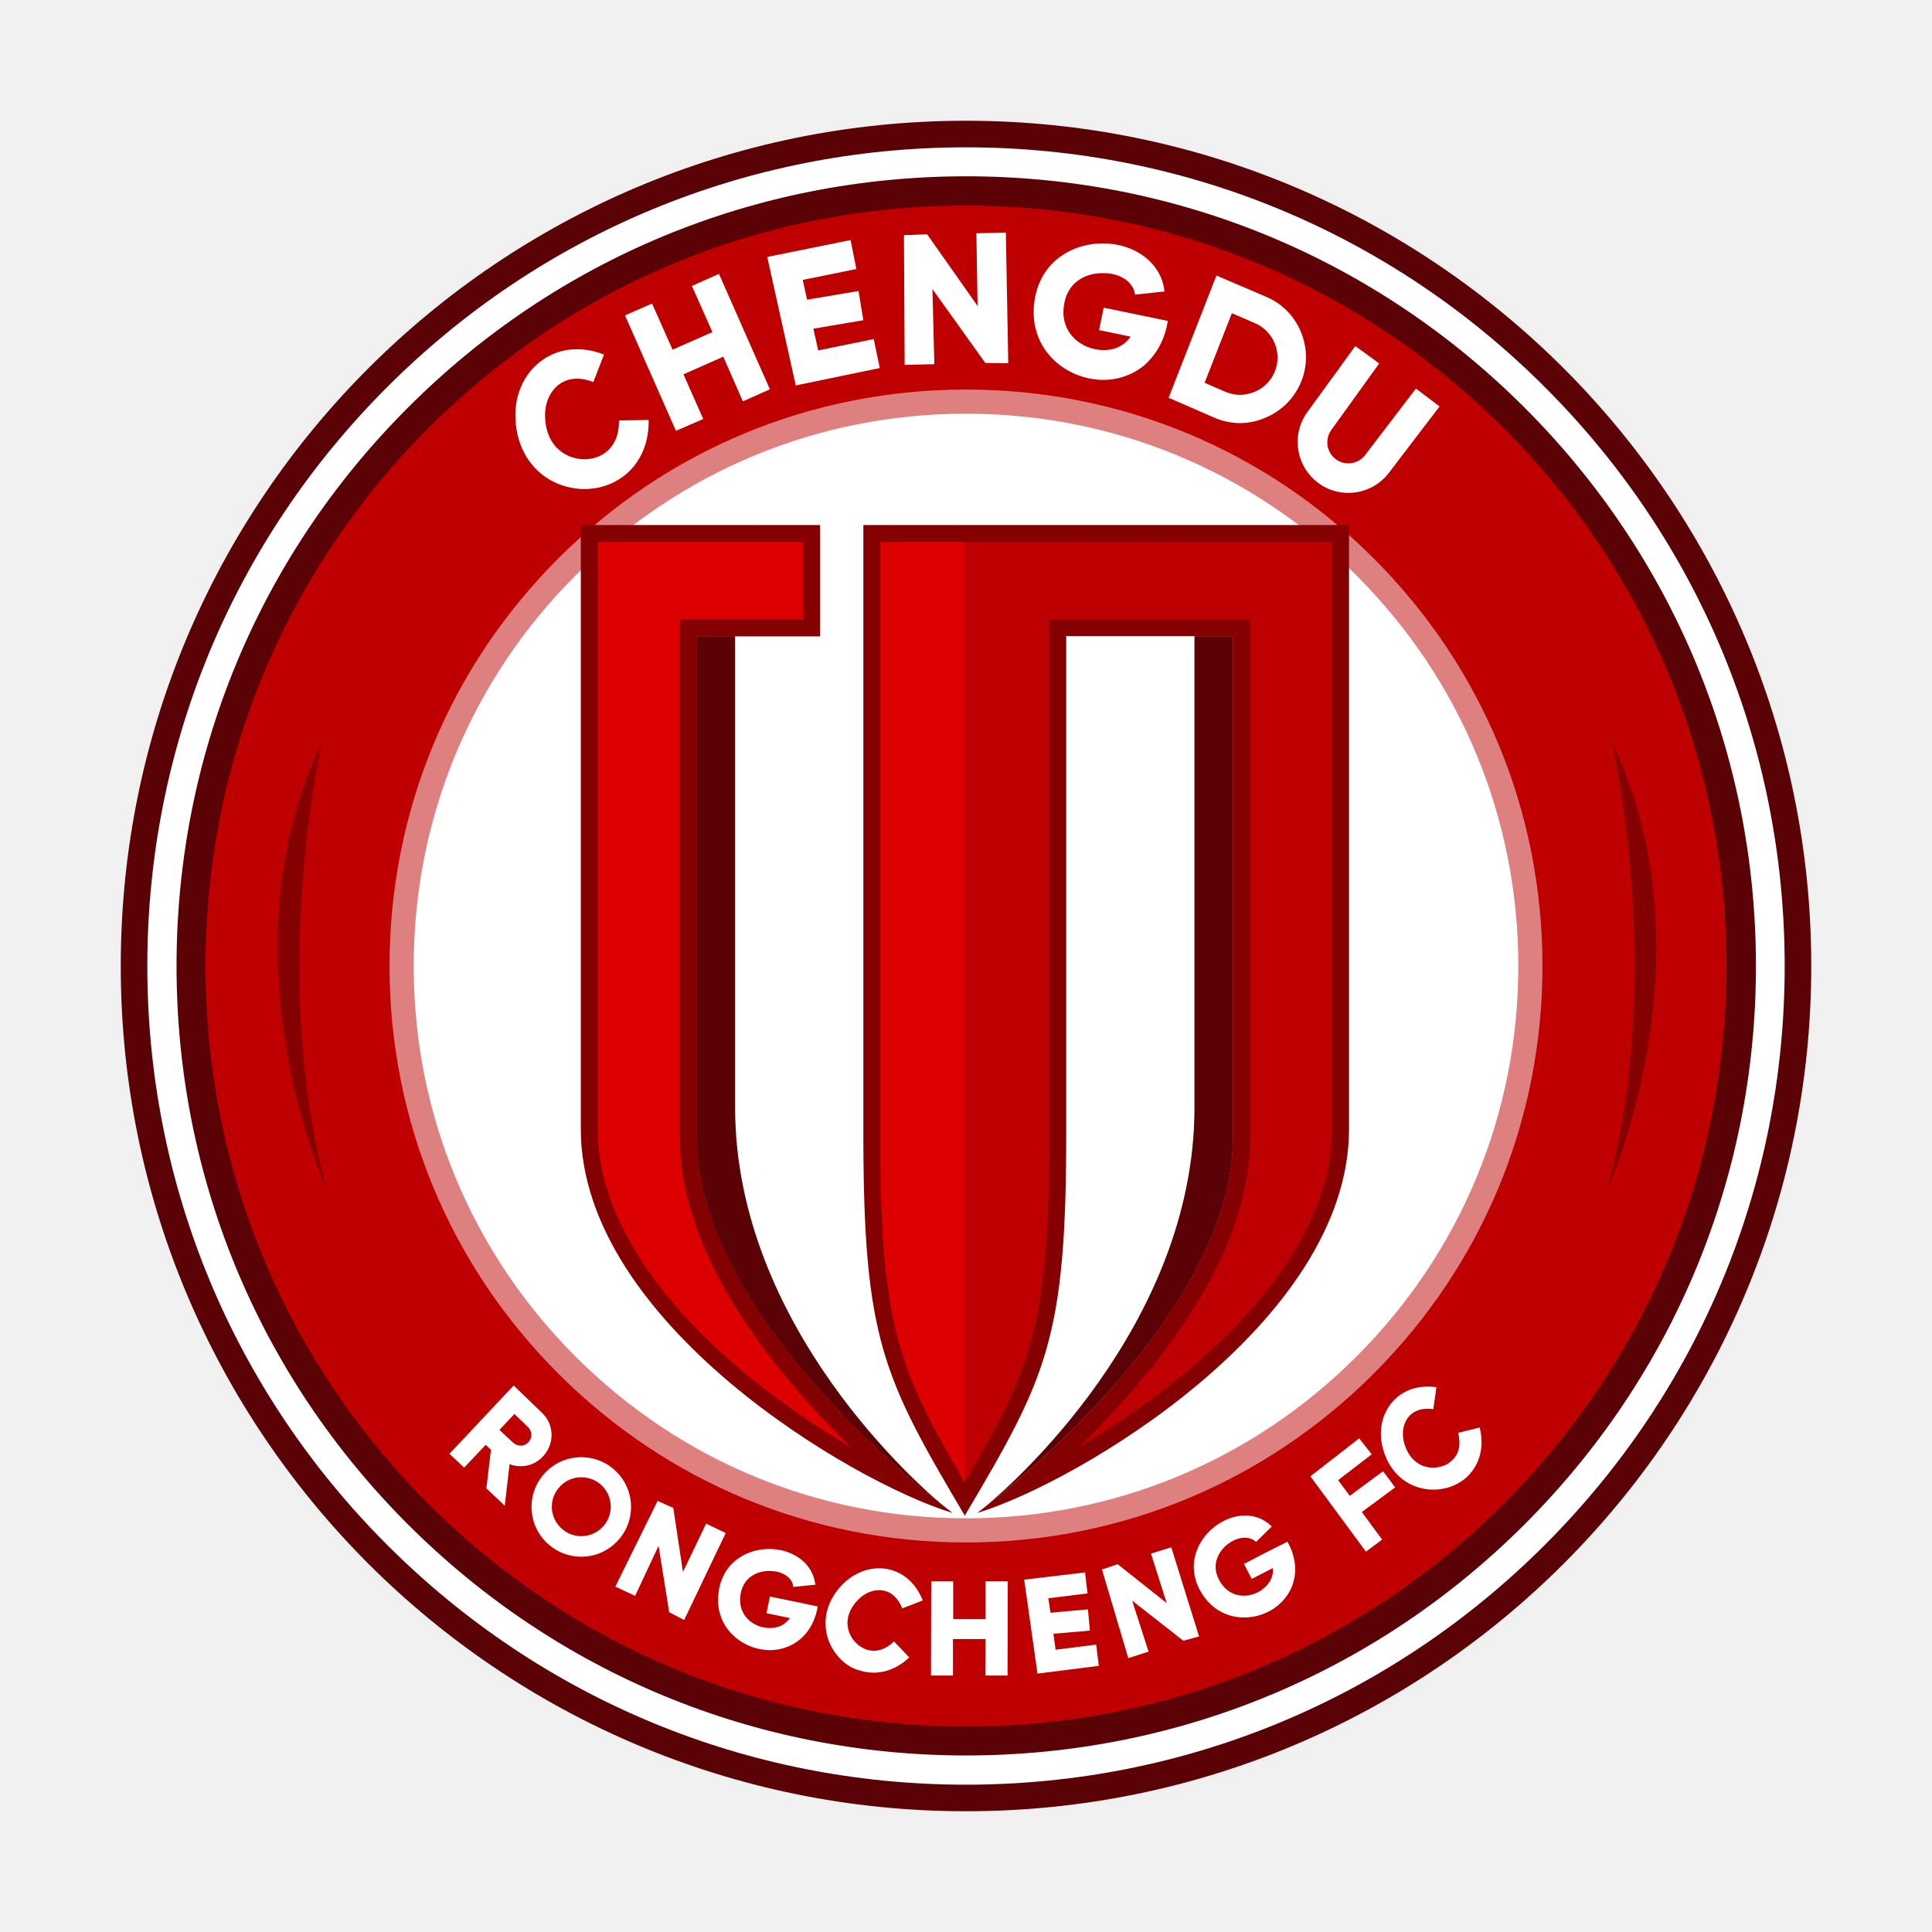
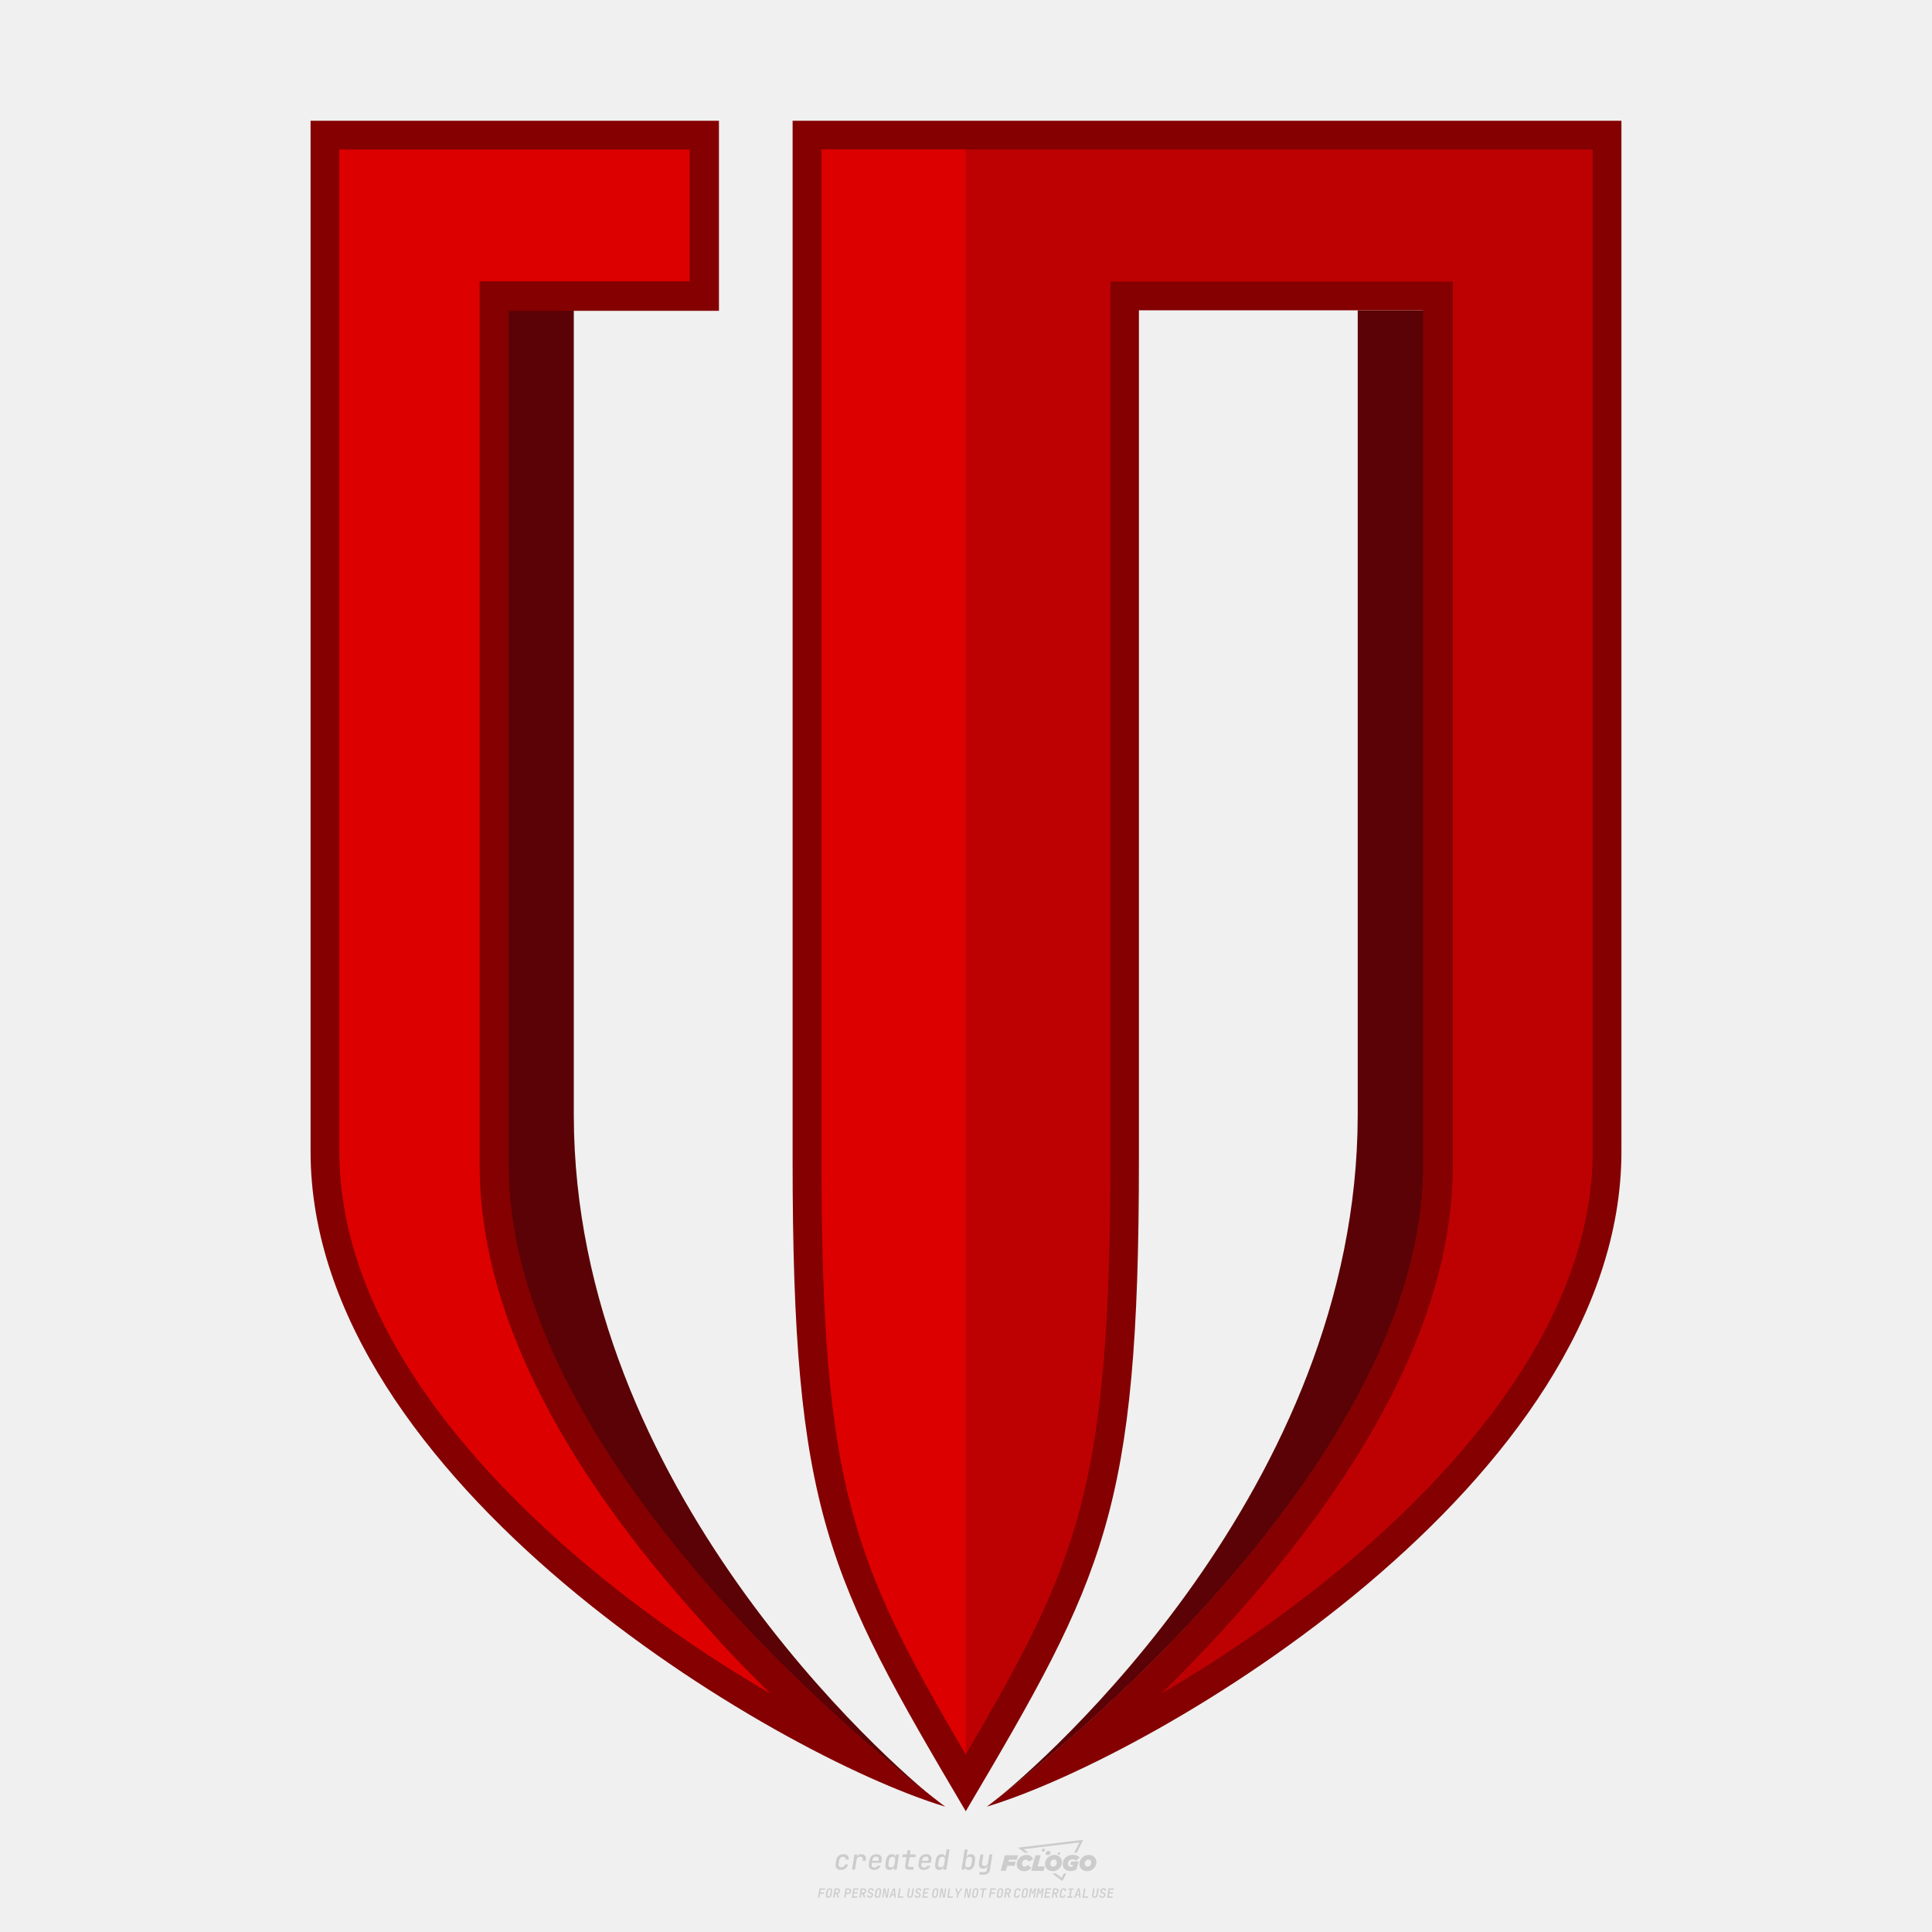
- <svg xmlns="http://www.w3.org/2000/svg" version="1.1" x="0px" y="0px" viewBox="0 0 800 800" enable-background="new 0 0 800 800" xml:space="preserve">
+ <svg xmlns="http://www.w3.org/2000/svg" version="1.1" id="图层_1" x="0px" y="0px" viewBox="0 0 800 800" style="enable-background:new 0 0 800 800;" xml:space="preserve">
+   <path style="fill:#CCCCCC;" d="M348.22,774.3c-0.79,0-1.38-0.22-1.77-0.65c-0.39-0.44-0.53-1.03-0.41-1.79l0.25-1.65  c0.12-0.75,0.45-1.35,0.98-1.78c0.53-0.44,1.19-0.65,1.98-0.65c0.76,0,1.33,0.2,1.72,0.6c0.39,0.4,0.55,0.94,0.47,1.62h-1.24  c0.03-0.36-0.06-0.64-0.26-0.84c-0.2-0.2-0.5-0.3-0.89-0.3c-0.42,0-0.76,0.12-1.03,0.35c-0.27,0.23-0.43,0.56-0.5,0.99l-0.26,1.66  c-0.07,0.44-0.01,0.77,0.19,1c0.19,0.23,0.5,0.35,0.92,0.35c0.39,0,0.72-0.1,0.98-0.3c0.26-0.2,0.44-0.48,0.52-0.85h1.24  c-0.14,0.69-0.47,1.23-0.99,1.63C349.61,774.1,348.97,774.3,348.22,774.3z M352.8,774.19l1-6.29h1.19l-0.19,1.19  c0.34-0.87,0.97-1.3,1.91-1.3c0.67,0,1.17,0.21,1.49,0.62c0.32,0.42,0.43,0.99,0.31,1.71l-0.07,0.42h-1.27l0.06-0.32  c0.07-0.45,0.01-0.8-0.17-1.04c-0.18-0.24-0.48-0.36-0.88-0.36c-0.4,0-0.74,0.12-1.01,0.37c-0.27,0.24-0.43,0.59-0.5,1.03  l-0.63,3.97H352.8z M361.91,774.3c-0.77,0-1.35-0.22-1.73-0.67c-0.38-0.45-0.51-1.04-0.4-1.77l0.25-1.65  c0.08-0.49,0.26-0.92,0.52-1.28c0.26-0.37,0.6-0.65,1.01-0.85c0.41-0.2,0.87-0.3,1.38-0.3c0.77,0,1.35,0.22,1.73,0.67  c0.39,0.45,0.52,1.04,0.39,1.77l-0.17,1.12h-3.85l-0.09,0.53c-0.15,0.95,0.22,1.43,1.11,1.43c0.72,0,1.17-0.25,1.37-0.74h1.22  c-0.17,0.53-0.5,0.96-1.01,1.28C363.16,774.14,362.58,774.3,361.91,774.3z M361.23,770.22l-0.05,0.29l2.65-0.01l0.05-0.29  c0.07-0.47,0.01-0.82-0.17-1.07c-0.18-0.25-0.49-0.37-0.92-0.37c-0.44,0-0.8,0.13-1.06,0.38  C361.48,769.39,361.31,769.75,361.23,770.22z M368.33,774.3c-0.63,0-1.1-0.21-1.41-0.64c-0.31-0.42-0.4-1-0.27-1.73l0.27-1.77  c0.11-0.73,0.39-1.31,0.84-1.74c0.44-0.43,0.98-0.64,1.61-0.64c0.47,0,0.83,0.12,1.09,0.35c0.26,0.24,0.39,0.56,0.38,0.96h0.02  l0.17-1.2h1.24l-1,6.29h-1.22l0.19-1.2h-0.02c-0.12,0.41-0.35,0.73-0.69,0.97C369.2,774.18,368.8,774.3,368.33,774.3z   M368.93,773.23c0.39,0,0.72-0.12,0.98-0.36c0.26-0.24,0.43-0.57,0.5-1.01l0.25-1.65c0.07-0.43,0.01-0.76-0.18-1  c-0.19-0.24-0.47-0.36-0.86-0.36c-0.4,0-0.72,0.12-0.98,0.35c-0.26,0.24-0.42,0.57-0.49,1.01l-0.25,1.65  c-0.07,0.44-0.01,0.78,0.17,1.01C368.24,773.11,368.53,773.23,368.93,773.23z M376.35,774.19c-0.57,0-0.99-0.16-1.26-0.47  c-0.27-0.31-0.36-0.75-0.27-1.32l0.54-3.39h-1.74l0.17-1.12h1.74l0.27-1.72h1.24l-0.27,1.72h2.47l-0.18,1.12h-2.46l-0.54,3.39  c-0.08,0.44,0.1,0.66,0.53,0.66h1.72l-0.17,1.12H376.35z M382.5,774.3c-0.77,0-1.35-0.22-1.73-0.67c-0.38-0.45-0.52-1.04-0.4-1.77  l0.25-1.65c0.08-0.49,0.26-0.92,0.52-1.28c0.26-0.37,0.6-0.65,1.01-0.85c0.41-0.2,0.87-0.3,1.38-0.3c0.77,0,1.35,0.22,1.73,0.67  c0.39,0.45,0.52,1.04,0.39,1.77l-0.17,1.12h-3.85l-0.09,0.53c-0.15,0.95,0.22,1.43,1.11,1.43c0.72,0,1.17-0.25,1.37-0.74h1.22  c-0.17,0.53-0.5,0.96-1.01,1.28C383.76,774.14,383.18,774.3,382.5,774.3z M381.83,770.22l-0.05,0.29l2.65-0.01l0.05-0.29  c0.07-0.47,0.01-0.82-0.17-1.07c-0.18-0.25-0.49-0.37-0.92-0.37c-0.44,0-0.8,0.13-1.06,0.38  C382.08,769.39,381.91,769.75,381.83,770.22z M388.92,774.3c-0.63,0-1.1-0.21-1.4-0.64c-0.3-0.42-0.39-1-0.28-1.73l0.27-1.77  c0.11-0.73,0.39-1.31,0.84-1.74c0.44-0.43,0.98-0.64,1.61-0.64c0.47,0,0.83,0.12,1.09,0.35c0.26,0.24,0.39,0.56,0.38,0.96h0.02  l0.21-1.47l0.3-1.8h1.24l-1.33,8.35h-1.22l0.19-1.2h-0.02c-0.12,0.41-0.35,0.73-0.69,0.97C389.8,774.18,389.4,774.3,388.92,774.3z   M389.53,773.23c0.39,0,0.72-0.12,0.98-0.36c0.26-0.24,0.43-0.57,0.5-1.01l0.25-1.65c0.08-0.43,0.02-0.76-0.17-1  c-0.19-0.24-0.48-0.36-0.87-0.36c-0.4,0-0.72,0.12-0.98,0.35c-0.26,0.24-0.42,0.57-0.49,1.01l-0.25,1.65  c-0.08,0.44-0.02,0.78,0.16,1.01C388.83,773.11,389.13,773.23,389.53,773.23z M401.02,774.3c-0.47,0-0.84-0.12-1.1-0.35  c-0.26-0.23-0.39-0.56-0.38-0.97h-0.01l-0.19,1.2h-1.22l1.33-8.35h1.24l-0.29,1.8l-0.27,1.47h0.05c0.12-0.41,0.35-0.73,0.69-0.97  c0.34-0.23,0.74-0.35,1.21-0.35c0.63,0,1.1,0.21,1.4,0.64c0.3,0.43,0.39,1.01,0.28,1.74l-0.27,1.77c-0.11,0.73-0.39,1.31-0.84,1.73  C402.18,774.09,401.64,774.3,401.02,774.3z M400.77,773.23c0.4,0,0.72-0.12,0.98-0.35c0.26-0.23,0.42-0.57,0.5-1.01l0.25-1.65  c0.07-0.43,0.01-0.77-0.17-1.01c-0.18-0.24-0.47-0.35-0.87-0.35c-0.39,0-0.72,0.12-0.98,0.36c-0.26,0.24-0.43,0.57-0.5,1l-0.25,1.65  c-0.07,0.44-0.01,0.77,0.17,1.01C400.08,773.11,400.37,773.23,400.77,773.23z M405.47,776.25l0.17-1.06h1.93  c0.64,0,1.01-0.3,1.1-0.9l0.1-0.67l0.21-1.19h-0.03c-0.12,0.42-0.35,0.74-0.68,0.97c-0.33,0.23-0.73,0.34-1.2,0.34  c-0.63,0-1.09-0.2-1.4-0.6c-0.31-0.4-0.41-0.94-0.3-1.63l0.58-3.6h1.24l-0.56,3.48c-0.06,0.41,0,0.73,0.18,0.96  c0.18,0.23,0.47,0.34,0.85,0.34c0.39,0,0.72-0.12,0.98-0.37c0.27-0.24,0.43-0.58,0.49-1.02l0.54-3.4h1.24l-1.01,6.41  c-0.1,0.6-0.37,1.08-0.81,1.42c-0.44,0.35-1,0.52-1.67,0.52H405.47z M417.79,770.09h3.22l0.54-1.85h-5.47l-1.71,6.44h2.15l0.59-2.1  h3.03l0.44-1.71h-3.03L417.79,770.09z M424.23,772.92c-0.59,0-1.02-0.39-1.02-1.12c0-0.88,0.63-1.76,1.61-1.76  c0.49,0,0.88,0.24,1.02,0.78l1.95-0.83c-0.29-1.17-1.27-1.9-2.64-1.9c-2.78,0-4.15,2.15-4.15,3.9c0,1.76,1.27,2.83,3.07,2.83  c1.37,0,2.34-0.59,2.98-1.42l-1.51-1.17C425.16,772.67,424.72,772.92,424.23,772.92z M430.91,768.23h-2.15l-1.76,6.44h5.12  l0.49-1.85h-2.93L430.91,768.23z M439.75,771.01c0-1.66-1.32-2.93-3.22-2.93c-2.2,0-3.81,1.81-3.81,3.81c0,1.66,1.32,2.93,3.22,2.93  C438.14,774.82,439.75,773.01,439.75,771.01z M434.92,771.7c0-0.83,0.59-1.71,1.51-1.71c0.78,0,1.17,0.54,1.17,1.22  c0,0.83-0.59,1.71-1.51,1.71C435.31,772.92,434.92,772.38,434.92,771.7z M443.21,772.23h1.07l-0.2,0.68  c-0.15,0.05-0.34,0.1-0.59,0.1c-0.68,0-1.27-0.39-1.27-1.22c0-1.02,0.73-1.9,1.95-1.9c0.59,0,1.12,0.24,1.51,0.59l1.37-1.37  c-0.44-0.54-1.51-1.07-2.73-1.07c-2.59,0-4.29,1.76-4.29,3.86c0,2.05,1.61,2.88,3.22,2.88c0.93,0,1.85-0.29,2.49-0.68l0.93-3.32  h-3.12L443.21,772.23z M450.78,768.08c-2.2,0-3.81,1.81-3.81,3.81c0,1.66,1.32,2.93,3.22,2.93c2.2,0,3.81-1.81,3.81-3.81  C454,769.35,452.68,768.08,450.78,768.08z M450.34,772.92c-0.78,0-1.17-0.54-1.17-1.22c0-0.83,0.59-1.71,1.51-1.71  c0.78,0,1.17,0.54,1.17,1.22C451.85,772.04,451.27,772.92,450.34,772.92z M437.94,767.5c-0.05,0.29,0.1,0.49,0.44,0.49  s0.54-0.2,0.63-0.49c0.05-0.24-0.1-0.49-0.44-0.49C438.24,767.01,437.99,767.25,437.94,767.5z M432.13,765.5  c-0.44,0-0.73,0.24-0.78,0.59c-0.05,0.34,0.1,0.59,0.54,0.59s0.73-0.24,0.78-0.59C432.77,765.74,432.57,765.5,432.13,765.5z   M433.01,767.3c-0.1,0.54,0.15,0.88,0.83,0.88c0.63,0,1.07-0.39,1.17-0.88s-0.15-0.88-0.83-0.88  C433.5,766.43,433.11,766.82,433.01,767.3z M439.6,777.55l-2.44-1.81h-1.51l4.25,3.17l1.61-3.17h-0.98L439.6,777.55z M425.84,767.16  l-2-1.46l23.13-2.78l-2.15,4.25h1.02l2.68-5.32l-26.99,3.22l2.78,2.1H425.84z M338.72,785.79l0.61-3.83h2.32l-0.08,0.52h-1.76  l-0.18,1.14h1.63l-0.08,0.52h-1.62l-0.26,1.64H338.72z M342.97,785.84c-0.36,0-0.62-0.1-0.8-0.3c-0.17-0.2-0.23-0.47-0.18-0.82  l0.27-1.7c0.06-0.34,0.2-0.61,0.44-0.82c0.24-0.2,0.54-0.3,0.89-0.3c0.36,0,0.62,0.1,0.8,0.3c0.17,0.2,0.24,0.47,0.18,0.81  l-0.27,1.71c-0.06,0.34-0.2,0.62-0.44,0.82C343.63,785.74,343.33,785.84,342.97,785.84z M343.05,785.33c0.19,0,0.35-0.05,0.47-0.16  c0.12-0.11,0.19-0.26,0.23-0.46l0.27-1.7c0.03-0.2,0.01-0.35-0.08-0.46c-0.08-0.11-0.22-0.16-0.41-0.16s-0.35,0.05-0.46,0.16  c-0.12,0.1-0.19,0.26-0.22,0.46l-0.27,1.7c-0.03,0.2-0.01,0.35,0.08,0.46C342.72,785.28,342.86,785.33,343.05,785.33z M345,785.79  l0.61-3.83h1.2c0.24,0,0.44,0.05,0.6,0.14c0.16,0.09,0.28,0.22,0.36,0.39c0.07,0.17,0.09,0.37,0.05,0.59  c-0.04,0.26-0.14,0.48-0.3,0.67c-0.16,0.19-0.37,0.32-0.6,0.39l0.54,1.64h-0.62l-0.48-1.57h-0.54l-0.25,1.57H345z M345.89,783.71  h0.64c0.19,0,0.35-0.06,0.48-0.17c0.13-0.11,0.21-0.26,0.24-0.45c0.03-0.19,0-0.35-0.09-0.46c-0.09-0.11-0.24-0.17-0.43-0.17h-0.64  L345.89,783.71z M349.54,785.79l0.61-3.83h1.25c0.37,0,0.65,0.1,0.84,0.31c0.19,0.21,0.26,0.49,0.2,0.84  c-0.04,0.23-0.12,0.44-0.25,0.61s-0.29,0.31-0.49,0.4c-0.2,0.09-0.42,0.14-0.66,0.14h-0.69l-0.24,1.52H349.54z M350.43,783.75h0.69  c0.19,0,0.36-0.06,0.49-0.18c0.14-0.12,0.22-0.27,0.25-0.47c0.03-0.2,0-0.35-0.1-0.47c-0.1-0.12-0.25-0.18-0.44-0.18h-0.69  L350.43,783.75z M352.75,785.79l0.61-3.83h2.25l-0.08,0.5h-1.7l-0.17,1.09h1.51l-0.08,0.5h-1.51l-0.19,1.24h1.69l-0.08,0.5H352.75z   M355.84,785.79l0.61-3.83h1.2c0.24,0,0.44,0.05,0.6,0.14c0.16,0.09,0.28,0.22,0.36,0.39c0.07,0.17,0.09,0.37,0.05,0.59  c-0.04,0.26-0.14,0.48-0.3,0.67c-0.16,0.19-0.37,0.32-0.6,0.39l0.54,1.64h-0.62l-0.48-1.57h-0.54l-0.25,1.57H355.84z M356.74,783.71  h0.64c0.19,0,0.35-0.06,0.48-0.17c0.13-0.11,0.21-0.26,0.24-0.45c0.03-0.19,0-0.35-0.09-0.46c-0.09-0.11-0.24-0.17-0.43-0.17h-0.64  L356.74,783.71z M360.13,785.84c-0.39,0-0.67-0.1-0.87-0.29c-0.19-0.19-0.26-0.45-0.22-0.78h0.57c-0.03,0.17,0.01,0.31,0.12,0.41  c0.11,0.1,0.27,0.15,0.48,0.15c0.2,0,0.37-0.05,0.5-0.15c0.13-0.1,0.21-0.23,0.24-0.4c0.02-0.15,0-0.28-0.06-0.39  c-0.06-0.11-0.16-0.18-0.29-0.22l-0.46-0.14c-0.27-0.08-0.46-0.22-0.59-0.41c-0.13-0.19-0.17-0.42-0.13-0.68  c0.04-0.21,0.11-0.39,0.23-0.55c0.12-0.16,0.27-0.28,0.46-0.37c0.19-0.09,0.4-0.13,0.64-0.13c0.35,0,0.62,0.1,0.8,0.29  c0.18,0.19,0.25,0.44,0.2,0.76h-0.57c0.03-0.17,0-0.3-0.09-0.4c-0.09-0.1-0.23-0.14-0.42-0.14c-0.19,0-0.34,0.04-0.46,0.13  c-0.12,0.09-0.19,0.21-0.21,0.38c-0.02,0.15-0.01,0.28,0.05,0.39c0.06,0.11,0.16,0.18,0.29,0.22l0.47,0.15  c0.26,0.08,0.46,0.22,0.58,0.41c0.12,0.19,0.17,0.42,0.12,0.69c-0.04,0.22-0.12,0.41-0.24,0.57c-0.13,0.16-0.29,0.29-0.49,0.38  C360.6,785.79,360.38,785.84,360.13,785.84z M363.27,785.84c-0.36,0-0.62-0.1-0.8-0.3c-0.17-0.2-0.23-0.47-0.18-0.82l0.27-1.7  c0.06-0.34,0.2-0.61,0.44-0.82c0.24-0.2,0.54-0.3,0.89-0.3c0.36,0,0.62,0.1,0.8,0.3c0.17,0.2,0.24,0.47,0.18,0.81l-0.27,1.71  c-0.06,0.34-0.2,0.62-0.44,0.82C363.92,785.74,363.62,785.84,363.27,785.84z M363.34,785.33c0.19,0,0.35-0.05,0.47-0.16  c0.12-0.11,0.19-0.26,0.23-0.46l0.27-1.7c0.03-0.2,0.01-0.35-0.08-0.46c-0.08-0.11-0.22-0.16-0.41-0.16c-0.19,0-0.35,0.05-0.46,0.16  c-0.12,0.1-0.19,0.26-0.22,0.46l-0.27,1.7c-0.03,0.2-0.01,0.35,0.08,0.46C363.02,785.28,363.15,785.33,363.34,785.33z   M365.28,785.79l0.61-3.83h0.71l0.62,3.19c0.01-0.1,0.02-0.22,0.03-0.36c0.01-0.14,0.03-0.29,0.04-0.44  c0.02-0.15,0.04-0.29,0.06-0.41l0.31-1.98h0.52l-0.61,3.83h-0.71l-0.61-3.19c-0.01,0.09-0.02,0.21-0.03,0.34s-0.03,0.28-0.04,0.42  c-0.02,0.15-0.04,0.28-0.06,0.41l-0.31,2.01H365.28z M368.23,785.79l1.59-3.83h0.75l0.37,3.83h-0.56l-0.07-0.97h-1.09l-0.39,0.97  H368.23z M369.39,784.34h0.87l-0.09-1.1c-0.02-0.2-0.03-0.37-0.04-0.51c-0.01-0.14-0.01-0.24-0.01-0.3c-0.02,0.06-0.05,0.16-0.1,0.3  c-0.05,0.14-0.11,0.31-0.19,0.5L369.39,784.34z M371.72,785.79l0.61-3.83h0.57l-0.52,3.31h1.67l-0.08,0.52H371.72z M376.68,785.84  c-0.37,0-0.63-0.1-0.8-0.3c-0.17-0.2-0.22-0.48-0.17-0.82l0.44-2.76h0.57l-0.44,2.76c-0.03,0.2-0.01,0.35,0.07,0.46  c0.08,0.11,0.21,0.17,0.41,0.17c0.19,0,0.35-0.06,0.46-0.17c0.12-0.11,0.19-0.27,0.22-0.46l0.44-2.76h0.57l-0.44,2.76  c-0.06,0.35-0.2,0.62-0.43,0.82C377.35,785.74,377.05,785.84,376.68,785.84z M379.84,785.84c-0.39,0-0.67-0.1-0.87-0.29  c-0.19-0.19-0.26-0.45-0.22-0.78h0.57c-0.03,0.17,0.01,0.31,0.12,0.41c0.11,0.1,0.27,0.15,0.48,0.15c0.2,0,0.37-0.05,0.5-0.15  c0.13-0.1,0.21-0.23,0.24-0.4c0.02-0.15,0-0.28-0.06-0.39c-0.06-0.11-0.16-0.18-0.29-0.22l-0.46-0.14  c-0.27-0.08-0.46-0.22-0.59-0.41c-0.13-0.19-0.17-0.42-0.13-0.68c0.04-0.21,0.11-0.39,0.23-0.55s0.27-0.28,0.46-0.37  c0.19-0.09,0.4-0.13,0.64-0.13c0.35,0,0.62,0.1,0.8,0.29c0.18,0.19,0.25,0.44,0.2,0.76h-0.57c0.03-0.17,0-0.3-0.09-0.4  c-0.09-0.1-0.23-0.14-0.42-0.14c-0.19,0-0.34,0.04-0.46,0.13c-0.12,0.09-0.19,0.21-0.21,0.38c-0.02,0.15-0.01,0.28,0.05,0.39  c0.06,0.11,0.16,0.18,0.29,0.22l0.47,0.15c0.26,0.08,0.46,0.22,0.58,0.41c0.12,0.19,0.17,0.42,0.12,0.69  c-0.04,0.22-0.12,0.41-0.24,0.57c-0.13,0.16-0.29,0.29-0.49,0.38C380.31,785.79,380.09,785.84,379.84,785.84z M381.91,785.79  l0.61-3.83h2.25l-0.08,0.5h-1.7l-0.17,1.09h1.51l-0.08,0.5h-1.51l-0.19,1.24h1.69l-0.08,0.5H381.91z M386.94,785.84  c-0.36,0-0.62-0.1-0.8-0.3c-0.17-0.2-0.23-0.47-0.18-0.82l0.27-1.7c0.06-0.34,0.2-0.61,0.44-0.82c0.24-0.2,0.54-0.3,0.89-0.3  c0.36,0,0.62,0.1,0.8,0.3c0.17,0.2,0.24,0.47,0.18,0.81l-0.27,1.71c-0.06,0.34-0.2,0.62-0.44,0.82  C387.6,785.74,387.3,785.84,386.94,785.84z M387.02,785.33c0.19,0,0.35-0.05,0.47-0.16c0.12-0.11,0.19-0.26,0.23-0.46l0.27-1.7  c0.03-0.2,0.01-0.35-0.08-0.46c-0.08-0.11-0.22-0.16-0.41-0.16c-0.19,0-0.35,0.05-0.46,0.16c-0.12,0.1-0.19,0.26-0.22,0.46  l-0.27,1.7c-0.03,0.2-0.01,0.35,0.08,0.46C386.7,785.28,386.83,785.33,387.02,785.33z M388.95,785.79l0.61-3.83h0.71l0.62,3.19  c0.01-0.1,0.02-0.22,0.03-0.36c0.01-0.14,0.03-0.29,0.04-0.44c0.02-0.15,0.04-0.29,0.06-0.41l0.31-1.98h0.52l-0.61,3.83h-0.71  l-0.61-3.19c-0.01,0.09-0.02,0.21-0.03,0.34c-0.01,0.13-0.03,0.28-0.04,0.42c-0.02,0.15-0.04,0.28-0.06,0.41l-0.31,2.01H388.95z   M392.25,785.79l0.61-3.83h0.57l-0.52,3.31h1.67l-0.08,0.52H392.25z M396.12,785.79l0.22-1.41l-0.75-2.42h0.58l0.45,1.45  c0.03,0.09,0.05,0.18,0.07,0.27c0.02,0.08,0.03,0.15,0.03,0.19c0.02-0.04,0.05-0.1,0.09-0.19c0.04-0.08,0.09-0.17,0.14-0.27  l0.9-1.45h0.6l-1.53,2.42l-0.22,1.41H396.12z M399.22,785.79l0.61-3.83h0.71l0.62,3.19c0.01-0.1,0.02-0.22,0.03-0.36  c0.01-0.14,0.03-0.29,0.04-0.44c0.02-0.15,0.04-0.29,0.06-0.41l0.31-1.98h0.52l-0.61,3.83h-0.71l-0.61-3.19  c-0.01,0.09-0.02,0.21-0.03,0.34c-0.01,0.13-0.03,0.28-0.04,0.42c-0.02,0.15-0.04,0.28-0.06,0.41l-0.31,2.01H399.22z M403.51,785.84  c-0.36,0-0.62-0.1-0.8-0.3c-0.18-0.2-0.23-0.47-0.18-0.82l0.27-1.7c0.06-0.34,0.2-0.61,0.44-0.82c0.24-0.2,0.54-0.3,0.89-0.3  c0.36,0,0.62,0.1,0.8,0.3c0.17,0.2,0.24,0.47,0.18,0.81l-0.27,1.71c-0.06,0.34-0.2,0.62-0.44,0.82  C404.16,785.74,403.86,785.84,403.51,785.84z M403.58,785.33c0.19,0,0.35-0.05,0.47-0.16c0.12-0.11,0.19-0.26,0.23-0.46l0.27-1.7  c0.03-0.2,0.01-0.35-0.08-0.46c-0.08-0.11-0.22-0.16-0.41-0.16c-0.19,0-0.35,0.05-0.46,0.16c-0.12,0.1-0.19,0.26-0.22,0.46  l-0.27,1.7c-0.03,0.2-0.01,0.35,0.08,0.46C403.26,785.28,403.4,785.33,403.58,785.33z M406.38,785.79l0.52-3.31h-1.02l0.08-0.52  h2.62l-0.08,0.52h-1.03l-0.52,3.31H406.38z M409.52,785.79l0.61-3.83h2.32l-0.08,0.52h-1.76l-0.18,1.14h1.63l-0.08,0.52h-1.62  l-0.26,1.64H409.52z M413.77,785.84c-0.36,0-0.62-0.1-0.8-0.3c-0.18-0.2-0.23-0.47-0.18-0.82l0.27-1.7c0.06-0.34,0.2-0.61,0.44-0.82  c0.24-0.2,0.54-0.3,0.89-0.3c0.36,0,0.62,0.1,0.8,0.3c0.17,0.2,0.24,0.47,0.18,0.81l-0.27,1.71c-0.06,0.34-0.2,0.62-0.44,0.82  C414.42,785.74,414.13,785.84,413.77,785.84z M413.85,785.33c0.19,0,0.35-0.05,0.47-0.16c0.12-0.11,0.19-0.26,0.23-0.46l0.27-1.7  c0.03-0.2,0.01-0.35-0.08-0.46c-0.08-0.11-0.22-0.16-0.41-0.16c-0.19,0-0.35,0.05-0.46,0.16c-0.12,0.1-0.19,0.26-0.22,0.46  l-0.27,1.7c-0.03,0.2-0.01,0.35,0.08,0.46C413.52,785.28,413.66,785.33,413.85,785.33z M415.8,785.79l0.61-3.83h1.2  c0.24,0,0.44,0.05,0.6,0.14c0.16,0.09,0.28,0.22,0.36,0.39c0.07,0.17,0.09,0.37,0.05,0.59c-0.04,0.26-0.14,0.48-0.3,0.67  c-0.16,0.19-0.37,0.32-0.6,0.39l0.54,1.64h-0.62l-0.48-1.57h-0.54l-0.25,1.57H415.8z M416.69,783.71h0.64  c0.19,0,0.35-0.06,0.48-0.17c0.13-0.11,0.21-0.26,0.24-0.45c0.03-0.19,0-0.35-0.09-0.46c-0.09-0.11-0.24-0.17-0.43-0.17h-0.64  L416.69,783.71z M420.91,785.84c-0.36,0-0.63-0.1-0.81-0.3c-0.18-0.2-0.24-0.47-0.19-0.82l0.27-1.7c0.06-0.35,0.21-0.62,0.45-0.82  s0.55-0.3,0.91-0.3c0.36,0,0.63,0.1,0.81,0.3c0.18,0.2,0.24,0.47,0.19,0.82h-0.57c0.03-0.2,0-0.35-0.09-0.46  c-0.09-0.11-0.23-0.16-0.42-0.16c-0.19,0-0.35,0.05-0.48,0.16c-0.12,0.1-0.2,0.26-0.23,0.45l-0.27,1.71c-0.03,0.2,0,0.35,0.09,0.46  c0.09,0.11,0.23,0.16,0.42,0.16c0.19,0,0.35-0.05,0.47-0.16c0.12-0.11,0.2-0.26,0.23-0.46h0.57c-0.03,0.23-0.11,0.43-0.24,0.59  c-0.12,0.17-0.28,0.3-0.47,0.39C421.36,785.79,421.14,785.84,420.91,785.84z M424.03,785.84c-0.36,0-0.62-0.1-0.8-0.3  c-0.18-0.2-0.23-0.47-0.18-0.82l0.27-1.7c0.06-0.34,0.2-0.61,0.44-0.82c0.24-0.2,0.54-0.3,0.89-0.3c0.36,0,0.62,0.1,0.8,0.3  c0.17,0.2,0.24,0.47,0.18,0.81l-0.27,1.71c-0.06,0.34-0.2,0.62-0.44,0.82C424.69,785.74,424.39,785.84,424.03,785.84z   M424.11,785.33c0.19,0,0.35-0.05,0.47-0.16c0.12-0.11,0.19-0.26,0.23-0.46l0.27-1.7c0.03-0.2,0.01-0.35-0.08-0.46  c-0.08-0.11-0.22-0.16-0.41-0.16c-0.19,0-0.35,0.05-0.46,0.16c-0.12,0.1-0.19,0.26-0.22,0.46l-0.27,1.7  c-0.03,0.2-0.01,0.35,0.08,0.46C423.79,785.28,423.92,785.33,424.11,785.33z M425.97,785.79l0.61-3.83h0.69l0.18,1.23  c0.02,0.12,0.04,0.23,0.05,0.33c0.01,0.1,0.02,0.18,0.03,0.24c0.02-0.06,0.05-0.14,0.09-0.24c0.04-0.11,0.09-0.22,0.15-0.34  l0.57-1.22h0.71l-0.61,3.83h-0.54l0.2-1.29c0.02-0.17,0.06-0.35,0.1-0.55c0.04-0.2,0.09-0.4,0.14-0.61c0.05-0.2,0.1-0.4,0.14-0.59  c0.05-0.19,0.09-0.35,0.13-0.49l-0.86,1.86h-0.55l-0.28-1.86c0,0.14-0.01,0.29-0.02,0.47c-0.01,0.18-0.02,0.37-0.04,0.57  c-0.02,0.2-0.04,0.41-0.06,0.61c-0.02,0.2-0.05,0.4-0.08,0.57l-0.2,1.29H425.97z M429.11,785.79l0.61-3.83h0.69l0.18,1.23  c0.02,0.12,0.04,0.23,0.05,0.33c0.01,0.1,0.02,0.18,0.03,0.24c0.02-0.06,0.05-0.14,0.09-0.24c0.04-0.11,0.09-0.22,0.15-0.34  l0.57-1.22h0.71l-0.61,3.83h-0.54l0.2-1.29c0.02-0.17,0.06-0.35,0.1-0.55c0.04-0.2,0.09-0.4,0.14-0.61c0.05-0.2,0.1-0.4,0.14-0.59  c0.05-0.19,0.09-0.35,0.13-0.49l-0.86,1.86h-0.55l-0.28-1.86c0,0.14-0.01,0.29-0.02,0.47c-0.01,0.18-0.02,0.37-0.04,0.57  c-0.02,0.2-0.04,0.41-0.06,0.61c-0.02,0.2-0.05,0.4-0.08,0.57l-0.2,1.29H429.11z M432.41,785.79l0.61-3.83h2.25l-0.08,0.5h-1.7  l-0.17,1.09h1.51l-0.08,0.5h-1.51l-0.19,1.24h1.69l-0.08,0.5H432.41z M435.51,785.79l0.61-3.83h1.2c0.24,0,0.44,0.05,0.6,0.14  c0.16,0.09,0.28,0.22,0.36,0.39c0.07,0.17,0.09,0.37,0.05,0.59c-0.04,0.26-0.14,0.48-0.3,0.67c-0.16,0.19-0.37,0.32-0.6,0.39  l0.54,1.64h-0.62l-0.48-1.57h-0.54l-0.25,1.57H435.51z M436.4,783.71h0.64c0.19,0,0.35-0.06,0.48-0.17  c0.13-0.11,0.21-0.26,0.24-0.45c0.03-0.19,0-0.35-0.09-0.46c-0.09-0.11-0.24-0.17-0.43-0.17h-0.64L436.4,783.71z M439.8,785.84  c-0.36,0-0.63-0.1-0.81-0.3c-0.18-0.2-0.24-0.47-0.19-0.82l0.27-1.7c0.06-0.35,0.21-0.62,0.45-0.82s0.55-0.3,0.91-0.3  c0.36,0,0.63,0.1,0.81,0.3c0.18,0.2,0.24,0.47,0.19,0.82h-0.57c0.03-0.2,0-0.35-0.09-0.46c-0.09-0.11-0.23-0.16-0.42-0.16  c-0.19,0-0.35,0.05-0.47,0.16c-0.12,0.1-0.2,0.26-0.23,0.45l-0.27,1.71c-0.03,0.2,0,0.35,0.09,0.46c0.09,0.11,0.23,0.16,0.42,0.16  s0.35-0.05,0.47-0.16c0.12-0.11,0.2-0.26,0.23-0.46h0.57c-0.03,0.23-0.11,0.43-0.24,0.59c-0.12,0.17-0.28,0.3-0.47,0.39  C440.25,785.79,440.04,785.84,439.8,785.84z M441.88,785.79l0.08-0.5h0.78l0.45-2.82h-0.78l0.08-0.5h2.13l-0.08,0.5h-0.78  l-0.45,2.82h0.78l-0.08,0.5H441.88z M444.74,785.79l1.59-3.83h0.75l0.37,3.83h-0.56l-0.07-0.97h-1.09l-0.39,0.97H444.74z   M445.9,784.34h0.87l-0.09-1.1c-0.02-0.2-0.03-0.37-0.04-0.51c-0.01-0.14-0.01-0.24-0.01-0.3c-0.02,0.06-0.05,0.16-0.1,0.3  c-0.05,0.14-0.11,0.31-0.19,0.5L445.9,784.34z M448.24,785.79l0.61-3.83h0.57l-0.52,3.31h1.67l-0.08,0.52H448.24z M453.19,785.84  c-0.37,0-0.63-0.1-0.8-0.3c-0.17-0.2-0.22-0.48-0.17-0.82l0.44-2.76h0.57l-0.44,2.76c-0.03,0.2-0.01,0.35,0.07,0.46  c0.08,0.11,0.21,0.17,0.41,0.17c0.19,0,0.35-0.06,0.46-0.17c0.12-0.11,0.19-0.27,0.22-0.46l0.44-2.76h0.57l-0.44,2.76  c-0.06,0.35-0.2,0.62-0.43,0.82C453.86,785.74,453.56,785.84,453.19,785.84z M456.36,785.84c-0.39,0-0.67-0.1-0.87-0.29  c-0.19-0.19-0.26-0.45-0.22-0.78h0.57c-0.03,0.17,0.01,0.31,0.12,0.41c0.11,0.1,0.27,0.15,0.48,0.15c0.2,0,0.37-0.05,0.5-0.15  s0.21-0.23,0.24-0.4c0.02-0.15,0-0.28-0.06-0.39c-0.06-0.11-0.16-0.18-0.29-0.22l-0.46-0.14c-0.27-0.08-0.46-0.22-0.59-0.41  c-0.13-0.19-0.17-0.42-0.13-0.68c0.04-0.21,0.11-0.39,0.23-0.55c0.12-0.16,0.27-0.28,0.46-0.37c0.19-0.09,0.4-0.13,0.64-0.13  c0.35,0,0.62,0.1,0.8,0.29c0.18,0.19,0.25,0.44,0.2,0.76h-0.57c0.03-0.17,0-0.3-0.09-0.4c-0.09-0.1-0.23-0.14-0.42-0.14  c-0.19,0-0.34,0.04-0.46,0.13c-0.12,0.09-0.19,0.21-0.21,0.38c-0.02,0.15-0.01,0.28,0.05,0.39c0.06,0.11,0.16,0.18,0.29,0.22  l0.47,0.15c0.26,0.08,0.46,0.22,0.58,0.41c0.12,0.19,0.17,0.42,0.12,0.69c-0.04,0.22-0.12,0.41-0.24,0.57  c-0.13,0.16-0.29,0.29-0.49,0.38C456.82,785.79,456.6,785.84,456.36,785.84z M458.42,785.79l0.61-3.83h2.25l-0.08,0.5h-1.7  l-0.17,1.09h1.51l-0.08,0.5h-1.51l-0.19,1.24h1.69l-0.08,0.5H458.42z" />
  <g>
-     <g>
-       <g>
-         <g>
-           <circle fill="#5A0205" cx="400" cy="400" r="350" />
-           <path fill="#FFFFFF" d="M400,739c-90.5,0-175.7-35.3-239.7-99.3C96.3,575.7,61,490.5,61,400s35.3-175.7,99.3-239.7      C224.3,96.3,309.5,61,400,61s175.7,35.3,239.7,99.3c64,64,99.3,149.1,99.3,239.7s-35.3,175.7-99.3,239.7S490.5,739,400,739z" />
-           <path fill="#5A0205" d="M400,726.9c-87.3,0-169.4-34-231.2-95.8C107.1,569.4,73.1,487.3,73.1,400c0-87.3,34-169.4,95.8-231.2      c61.7-61.8,143.8-95.8,231.2-95.8c87.3,0,169.4,34,231.2,95.8c61.7,61.7,95.8,143.8,95.8,231.2c0,87.3-34,169.4-95.8,231.2      S487.3,726.9,400,726.9z" />
-           <path fill="#BE0000" d="M400,714.9c-84.1,0-163.2-32.8-222.7-92.2C117.9,563.2,85.1,484.1,85.1,400      c0-84.1,32.8-163.2,92.2-222.7c59.5-59.5,138.6-92.2,222.7-92.2c84.1,0,163.2,32.8,222.7,92.2c59.5,59.5,92.2,138.6,92.2,222.7      c0,84.1-32.8,163.2-92.2,222.7C563.2,682.1,484.1,714.9,400,714.9z" />
-           <path opacity="0.5" fill="#FFFFFF" d="M400,638.7c-63.8,0-123.7-24.8-168.8-69.9c-45.1-45.1-69.9-105-69.9-168.8      c0-63.8,24.8-123.7,69.9-168.8c45.1-45.1,105-69.9,168.8-69.9c63.8,0,123.7,24.8,168.8,69.9c45.1,45.1,69.9,105,69.9,168.8      c0,63.8-24.8,123.7-69.9,168.8C523.7,613.9,463.8,638.7,400,638.7z" />
-           <path fill="#FFFFFF" d="M400,628.7c-61.1,0-118.5-23.8-161.7-67c-43.2-43.2-67-100.6-67-161.7s23.8-118.5,67-161.7      c43.2-43.2,100.6-67,161.7-67c61.1,0,118.5,23.8,161.7,67c43.2,43.2,67,100.6,67,161.7c0,61.1-23.8,118.5-67,161.7      C518.5,604.9,461.1,628.7,400,628.7z" />
-         </g>
-         <path fill="#840001" d="M133.2,307.7c0,0-22.1,96.3,2,184.5C135.2,492.3,91.1,396,133.2,307.7z" />
-         <path fill="#840001" d="M667.6,307.7c0,0,22.1,96.3-2,184.5C665.6,492.3,709.7,396,667.6,307.7z" />
-       </g>
-       <g>
-         <path fill="#5A0205" d="M392.8,625.3c-13.1-10-104.4-82.2-104.4-154.5c0-77.8,0-207.4,0-207.4h16c0,0,0,70.4,0,195.4     C304.5,549.1,380.9,616,392.8,625.3z" />
-         <path fill="#5A0205" d="M406.2,625.3c13.1-10,104.4-82.2,104.4-154.5c0-77.8,0-207.4,0-207.4h-16c0,0,0,70.4,0,195.4     C494.5,549.1,418.1,616,406.2,625.3z" />
-         <path fill="#840001" d="M339.5,217.4h-99c0,0,0,161.6,0,250.1c0,80,112.6,146.5,154,159c0,0-105.9-77.8-105.9-155.6     s0-207.4,0-207.4h51V217.4z" />
-         <path fill="#DD0000" d="M352.2,599.1c-15.1-8.8-31.2-19.8-45.7-32.1c-26.9-22.8-59-58.5-59-99.5V224.4h85v32h-51v214.5     c0,34.1,18.4,71.7,54.8,111.7C341.6,588.5,347,594.1,352.2,599.1z" />
-         <path fill="#840001" d="M357.5,217.4c0,0,0,195.1,0,252.1c0,85.4,8.3,101,42,158.1c33.7-57,42-72.7,42-158.1     c0-57,0-150.4,0-206.1h69c0,0,0,129.6,0,207.4S404.6,626.5,404.6,626.5c41.4-12.5,154-78.9,154-159c0-88.5,0-250.1,0-250.1H357.5     z" />
-         <path fill="#BD0102" d="M399.5,613.8c-27.4-46.7-35-64.8-35-144.2V224.4h187.1v243.1c0,41-32.1,76.7-59,99.5     c-14.6,12.3-30.6,23.3-45.7,32.1c5.2-5.1,10.6-10.6,16-16.6c36.4-40.1,54.8-77.6,54.8-111.7V256.4h-83.1v213.1     C434.5,549,426.9,567,399.5,613.8z" />
-         <path fill="#DD0000" d="M399.5,224.4v389.4c-27.4-46.7-35-64.8-35-144.3V224.4H399.5z" />
-       </g>
-     </g>
-     <g>
-       <path fill="#FFFFFF" d="M242,202.5c-4.9,0-9.9-1.3-14.3-3.8c-9.2-5.4-14.4-15.3-14.3-27.3c0.1-9.3,4.4-17.7,11.6-22.6    c7.1-4.8,16-5.5,25.1-2l-4.4,11.4c-5.3-2.1-10.1-1.8-13.8,0.7c-3.8,2.6-6.1,7.3-6.2,12.6c-0.1,7.5,2.8,13.4,8.2,16.5    c4.9,2.8,11,2.9,15.6,0.2c4.5-2.7,6.9-7.6,6.8-14.1l12.3-0.2c0.2,10.9-4.5,20-12.8,24.9C251.6,201.3,246.8,202.5,242,202.5z" />
-       <path fill="#FFFFFF" d="M347.4,686.3c-2.5-2.7-4.3-6.1-5.1-9.8c-1.7-7.8,1.2-15.6,7.8-21.6c5.2-4.6,12-6.5,18.2-5    c6.2,1.5,11.1,6,13.8,12.8l-8.5,3.3c-1.6-4-4.1-6.5-7.4-7.3c-3.3-0.8-7.1,0.3-10,2.9c-4.2,3.8-6,8.3-5,12.8c0.9,4.1,4,7.5,7.8,8.7    c3.8,1.2,7.6,0,11.2-3.4l6.3,6.6c-5.9,5.6-13.3,7.6-20.2,5.5C352.9,691,349.8,689,347.4,686.3z" />
-       <path fill="#FFFFFF" d="M598.3,616.3c-3.6,0.8-7.4,0.7-11-0.4c-7.6-2.3-13.1-8.7-15-17.5c-1.5-6.8,0.3-13.6,4.6-18.3    c4.4-4.7,10.7-6.7,17.9-5.7l-1.3,9.1c-4.2-0.6-7.7,0.4-9.9,2.8c-2.3,2.5-3.2,6.3-2.4,10.2c1.2,5.5,4.3,9.3,8.7,10.7    c4,1.2,8.5,0.3,11.4-2.5c2.9-2.7,3.7-6.6,2.5-11.4l8.9-2.2c2,7.9,0.1,15.3-5.1,20.3C605.1,613.8,601.8,615.5,598.3,616.3z" />
-       <polygon fill="#FFFFFF" points="307.6,166.2 318.8,161.2 297.7,113.4 286.5,118.4 295,137.5 278.5,144.8 270,125.7 258.8,130.6     279.9,178.4 291.2,173.5 283,155 299.5,147.7   " />
-       <polygon fill="#FFFFFF" points="408,693.8 417.2,693.8 417.3,654.8 408.1,654.8 408.1,670.4 394.7,670.4 394.7,654.8 385.6,654.8     385.5,693.8 394.6,693.8 394.6,678.7 408.1,678.7   " />
-       <polygon fill="#FFFFFF" points="361.8,140.4 338.8,145.1 336.8,136.1 357.5,132.6 355.5,120.5 334.2,124.1 332.4,115.9     354.6,111.4 352.2,99.4 317.7,106.4 329.5,159.6 364.3,152.4   " />
-       <polygon fill="#FFFFFF" points="453.9,681 437.1,683.1 436.2,676.5 451.3,675.2 450.5,666.4 435,667.8 434.1,661.8 450.3,659.8     449.3,651.1 424.1,654.1 429.6,693 455,689.8   " />
-       <polygon fill="#FFFFFF" points="408,150.3 386.1,119.7 386.9,150.8 374.6,151.1 374.3,97.4 383.9,97 404.8,126.7 404.3,96.6     416.5,96.3 417.5,150.4   " />
-       <polygon fill="#FFFFFF" points="490,679.4 468.8,662.8 475.6,683.9 467.2,686.6 456.3,649.9 462.8,647.7 483.1,663.8 476.6,643.3     485,640.7 496.5,677.6   " />
-       <polygon fill="#FFFFFF" points="277.1,667.6 272.7,640.1 263,660.8 254.8,657 272.3,621.5 278.8,624.4 282.8,650.9 292.4,630.9     300.5,634.8 283.3,670.8   " />
-       <path fill="#FFFFFF" d="M483.6,132.9c-0.6,3.6-1.6,6.6-2.8,9.1c-2,4.2-4.6,7.1-6.8,9.1c-4.7,4-10.7,6.2-17.2,6.2    c-0.7,0-1.5,0-2.2-0.1c-14.1-1.1-27.8-12.6-26.5-30.2c1.3-17.8,15-26,28-26.2c13.9-0.2,24.9,8.2,26.1,19.9L470,122    c-0.5-4.5-5.3-9.1-13.7-8.9c-7.2,0.1-15.1,4-15.9,14.8c-0.8,10.3,7.3,16.4,15.2,17c5.9,0.5,10-1.9,12.6-5.5l-13.1-2.7l1.9-9.3    l14.6,3L483.6,132.9z" />
-       <path fill="#FFFFFF" d="M338.6,665.2c-0.4,2.6-1.2,4.9-2.1,6.8c-1.5,3.1-3.4,5.3-5.1,6.7c-3.5,3-8,4.6-12.7,4.6    c-0.5,0-1.1,0-1.6-0.1c-10.4-0.8-20.7-9.4-19.7-22.4c1-13.2,11.1-19.3,20.8-19.4c10.3-0.1,18.5,6.1,19.4,14.8l-9.1,0.9    c-0.3-3.4-3.9-6.7-10.2-6.6c-5.3,0.1-11.2,3-11.8,11c-0.6,7.6,5.4,12.2,11.3,12.6c4.4,0.3,7.4-1.4,9.3-4.1l-9.7-2l1.4-6.9    l10.8,2.2L338.6,665.2z" />
-       <path fill="#FFFFFF" d="M533.1,638.4c1.3,2.3,2.2,4.5,2.6,6.5c0.8,3.4,0.7,6.2,0.3,8.4c-0.8,4.5-3.3,8.6-7,11.6    c-0.4,0.3-0.9,0.7-1.3,1c-8.6,5.9-21.9,5.7-29.4-5.1c-7.5-10.9-3.4-22,4-28.1c7.9-6.6,18.2-6.9,24.3-0.6l-6.5,6.4    c-2.4-2.4-7.3-2.7-12.1,1.2c-4.1,3.4-6.8,9.4-2.3,16c4.3,6.3,11.8,6.1,16.7,2.7c3.6-2.5,4.9-5.8,4.7-9.1l-8.8,4.5l-3.2-6.2    l9.8-5.1L533.1,638.4z" />
-       <path fill="#FFFFFF" d="M513.5,175.2c-3.7,0-7.4-0.8-10.8-2.3l-18.8-8.2l19.8-50.6l20.6,8.8c6.6,2.8,11.7,8,14.4,14.6    c2.7,6.6,2.8,13.9,0.1,20.5c-2.8,6.9-8.1,12.2-14.9,15C520.4,174.5,516.9,175.2,513.5,175.2z M498.8,158.5l8.5,3.7    c3.9,1.7,8.1,1.7,12.1,0.1c3.9-1.6,6.9-4.6,8.5-8.5c3.1-7.8-0.6-16.7-8.3-20l-9.5-4.1L498.8,158.5z" />
-       <path fill="#FFFFFF" d="M558.3,204.1c-4.3,0-8.6-1.3-12.3-4c-4.5-3.3-7.5-8.2-8.4-13.7c-0.9-5.5,0.4-11.1,3.7-15.7l19.9-27.4    l9.9,7.2L551.3,178c-1.4,1.9-1.9,4.2-1.6,6.5c0.4,2.3,1.6,4.3,3.5,5.7c3.8,2.8,9.2,2,12.1-1.8l21-27.5l9.8,7.4l-21,27.5    C571,201.2,564.7,204.1,558.3,204.1z" />
-       <polygon fill="#FFFFFF" points="577.7,615.9 572.7,609.2 558.9,619.4 554.1,612.9 568,602.2 562.8,595.6 542.6,611.3 565.6,642.5     572.3,637.5 563.9,626.1   " />
-       <path fill="#FFFFFF" d="M240.7,644.6c-11.4,0-20.6-9.2-20.6-20.6c0-11.4,9.2-20.6,20.6-20.6c11.4,0,20.6,9.2,20.6,20.6    C261.3,635.3,252.1,644.6,240.7,644.6z M240.7,611.7c-6.7,0-12.2,5.5-12.2,12.2s5.5,12.2,12.2,12.2c6.7,0,12.2-5.5,12.2-12.2    S247.5,611.7,240.7,611.7z" />
-       <path fill="#FFFFFF" d="M224.5,585.1l-11.8-11.4l-26.6,28.3l6.1,5.7l8.9-9.4l2.2,2l-1.9,16l7.6,7.2l2-17.2    c1.6,0.6,3.3,0.9,5.1,0.8c3.4-0.1,6.6-1.6,8.9-4.2C229.7,597.7,229.5,589.9,224.5,585.1z M218.8,597.2c-0.8,0.9-1.9,1.4-3.1,1.4    c-1.2,0-2.3-0.4-3.2-1.2l-5.7-5.3l6.2-6.6l5.7,5.5C220.4,592.7,220.5,595.4,218.8,597.2z" />
-     </g>
+     <path style="fill:#5A0205;" d="M388.5,746.1C366.1,729,210.3,605.8,210.3,482.4c0-132.8,0-353.9,0-353.9h27.3c0,0,0,120.1,0,333.4   C237.8,616,368.2,730.2,388.5,746.1z" />
+     <path style="fill:#5A0205;" d="M411.3,746.1c22.4-17.1,178.2-140.3,178.2-263.7c0-132.8,0-353.9,0-353.9h-27.3c0,0,0,120.1,0,333.4   C562,616,431.7,730.2,411.3,746.1z" />
+     <path style="fill:#840001;" d="M297.5,50H128.6c0,0,0,275.8,0,426.8c0,136.5,192.2,250,262.8,271.3c0,0-180.7-132.8-180.7-265.5   s0-353.9,0-353.9h87V50H297.5z" />
+     <path style="fill:#DD0000;" d="M319.2,701.4c-25.8-15-53.2-33.8-78-54.8c-45.9-38.9-100.7-99.8-100.7-169.8V61.9h145.1v54.6h-87   v366c0,58.2,31.4,122.4,93.5,190.6C301.1,683.3,310.3,692.8,319.2,701.4z" />
+     <path style="fill:#840001;" d="M328.2,50c0,0,0,332.9,0,430.2c0,145.7,14.2,172.4,71.7,269.8c57.5-97.3,71.7-124.1,71.7-269.8   c0-97.3,0-256.7,0-351.7h117.7c0,0,0,221.2,0,353.9S408.6,748.1,408.6,748.1c70.6-21.3,262.8-134.6,262.8-271.3   c0-151,0-426.8,0-426.8H328.2z" />
+     <path style="fill:#BD0102;" d="M399.9,726.5c-46.8-79.7-59.7-110.6-59.7-246.1V61.9h319.3v414.8c0,70-54.8,130.9-100.7,169.8   c-24.9,21-52.2,39.8-78,54.8c8.9-8.7,18.1-18.1,27.3-28.3c62.1-68.4,93.5-132.4,93.5-190.6V116.6H459.8v363.7   C459.6,615.9,446.7,646.6,399.9,726.5z" />
+     <path style="fill:#DD0000;" d="M399.9,61.9v664.5c-46.8-79.7-59.7-110.6-59.7-246.2V61.9H399.9z" />
  </g>
-   <g>
- </g>
-   <g>
- </g>
-   <g>
- </g>
-   <g>
- </g>
-   <g>
- </g>
-   <g>
- </g>
-   <g>
- </g>
-   <g>
- </g>
-   <g>
- </g>
-   <g>
- </g>
-   <g>
- </g>
</svg>
